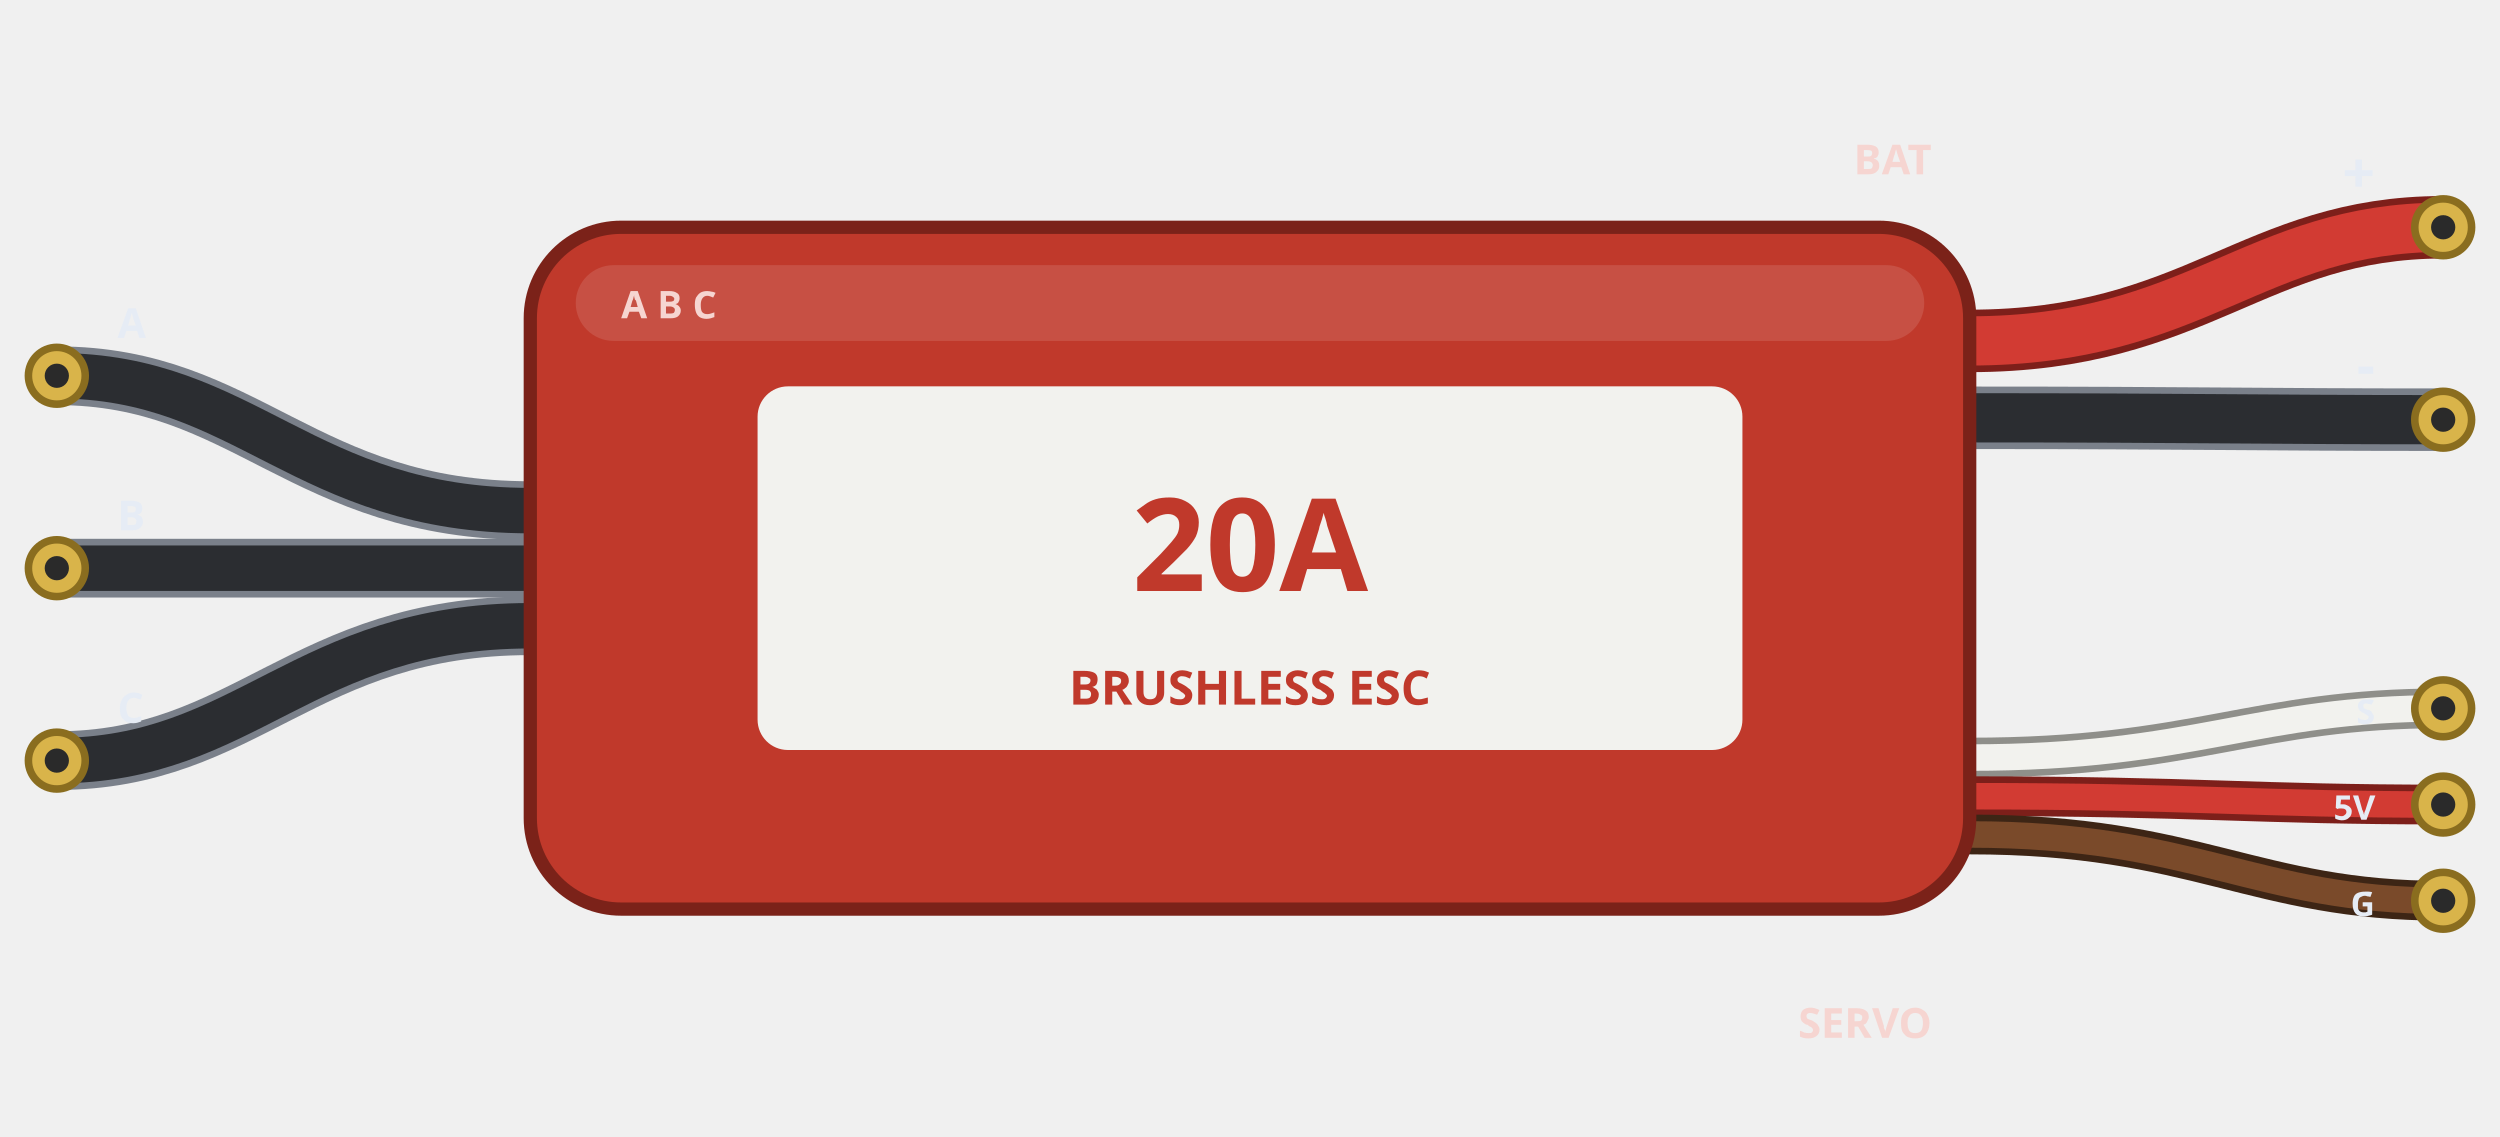
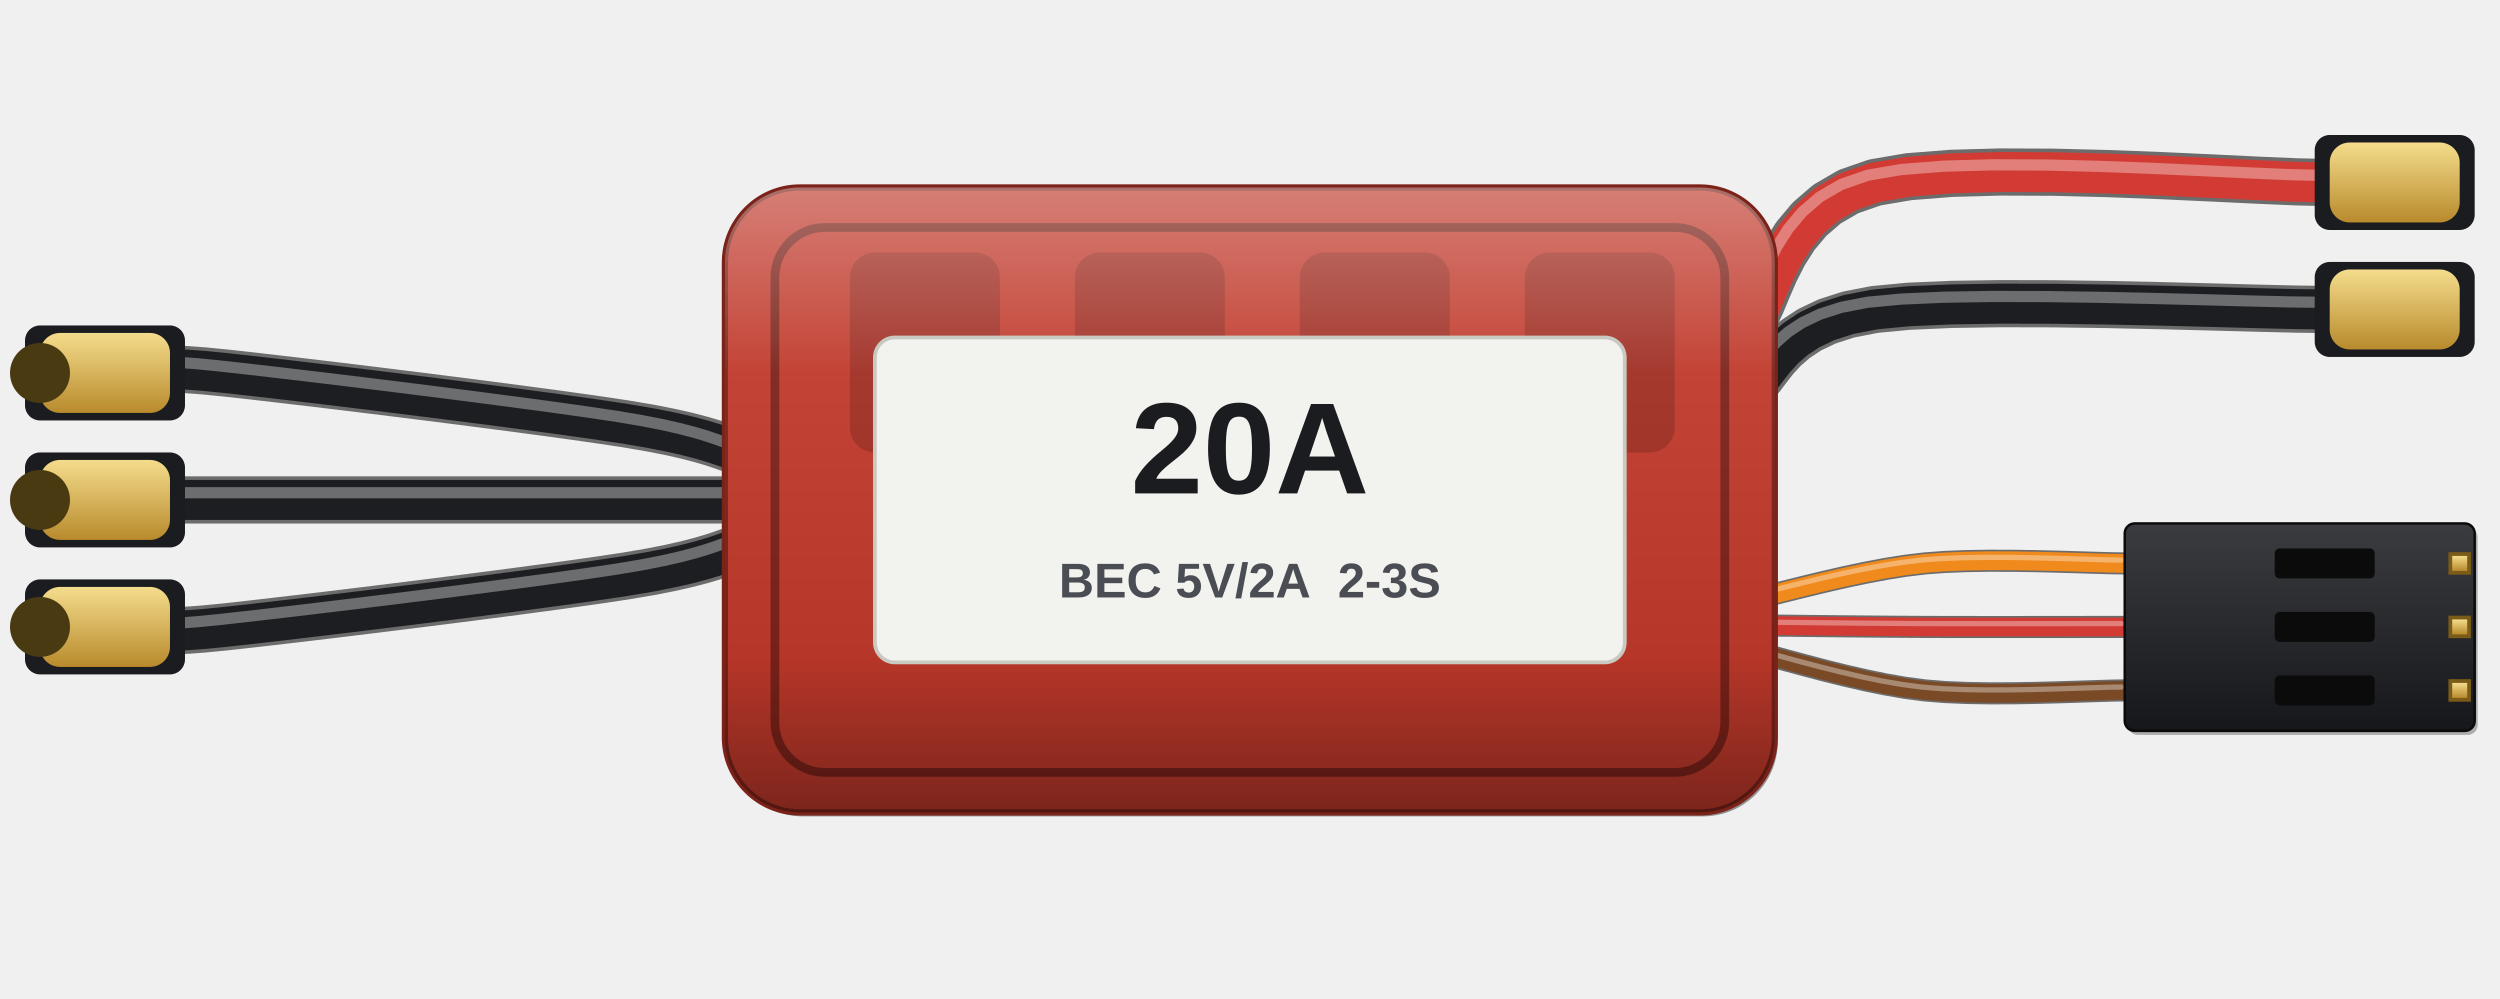
- <svg xmlns="http://www.w3.org/2000/svg" version="1.1" width="66.0mm" height="30.0mm" viewBox="0 0 66.0 30.0">
-   <path d="M14.00 13.48 C8.00 13.48 6.50 9.92 1.50 9.92" fill="none" stroke="#7a808a" stroke-width="1.55" stroke-linecap="round" />
-   <path d="M14.00 13.48 C8.00 13.48 6.50 9.92 1.50 9.92" fill="none" stroke="#2b2d31" stroke-width="1.20" stroke-linecap="round" />
-   <path d="M14.00 15.00 C8.00 15.00 6.50 15.00 1.50 15.00" fill="none" stroke="#7a808a" stroke-width="1.55" stroke-linecap="round" />
-   <path d="M14.00 15.00 C8.00 15.00 6.50 15.00 1.50 15.00" fill="none" stroke="#2b2d31" stroke-width="1.20" stroke-linecap="round" />
-   <path d="M14.00 16.52 C8.00 16.52 6.50 20.08 1.50 20.08" fill="none" stroke="#7a808a" stroke-width="1.55" stroke-linecap="round" />
-   <path d="M14.00 16.52 C8.00 16.52 6.50 20.08 1.50 20.08" fill="none" stroke="#2b2d31" stroke-width="1.20" stroke-linecap="round" />
-   <path d="M52.00 9.00 C58.00 9.00 59.50 6.00 64.50 6.00" fill="none" stroke="#7d1f1a" stroke-width="1.65" stroke-linecap="round" />
-   <path d="M52.00 9.00 C58.00 9.00 59.50 6.00 64.50 6.00" fill="none" stroke="#d23b33" stroke-width="1.30" stroke-linecap="round" />
-   <path d="M52.00 11.03 C58.00 11.03 59.50 11.08 64.50 11.08" fill="none" stroke="#7a808a" stroke-width="1.65" stroke-linecap="round" />
-   <path d="M52.00 11.03 C58.00 11.03 59.50 11.08 64.50 11.08" fill="none" stroke="#2b2d31" stroke-width="1.30" stroke-linecap="round" />
-   <path d="M52.00 20.00 C58.00 20.00 59.50 18.70 64.50 18.70" fill="none" stroke="#8f8f8a" stroke-width="1.05" stroke-linecap="round" />
-   <path d="M52.00 20.00 C58.00 20.00 59.50 18.70 64.50 18.70" fill="none" stroke="#f2f2ee" stroke-width="0.70" stroke-linecap="round" />
-   <path d="M52.00 21.02 C58.00 21.02 59.50 21.24 64.50 21.24" fill="none" stroke="#7d1f1a" stroke-width="1.05" stroke-linecap="round" />
-   <path d="M52.00 21.02 C58.00 21.02 59.50 21.24 64.50 21.24" fill="none" stroke="#d23b33" stroke-width="0.70" stroke-linecap="round" />
-   <path d="M52.00 22.03 C58.00 22.03 59.50 23.78 64.50 23.78" fill="none" stroke="#3d2515" stroke-width="1.05" stroke-linecap="round" />
-   <path d="M52.00 22.03 C58.00 22.03 59.50 23.78 64.50 23.78" fill="none" stroke="#7a4a2a" stroke-width="0.70" stroke-linecap="round" />
-   <circle cx="1.50" cy="9.92" r="0.75" fill="#d9b44a" stroke="#8a6d1f" stroke-width="0.2" />
-   <circle cx="1.50" cy="9.92" r="0.32" fill="#2a2a2a" />
-   <circle cx="1.50" cy="15.00" r="0.75" fill="#d9b44a" stroke="#8a6d1f" stroke-width="0.2" />
-   <circle cx="1.50" cy="15.00" r="0.32" fill="#2a2a2a" />
-   <circle cx="1.50" cy="20.08" r="0.75" fill="#d9b44a" stroke="#8a6d1f" stroke-width="0.2" />
-   <circle cx="1.50" cy="20.08" r="0.32" fill="#2a2a2a" />
-   <circle cx="64.50" cy="6.00" r="0.75" fill="#d9b44a" stroke="#8a6d1f" stroke-width="0.2" />
-   <circle cx="64.50" cy="6.00" r="0.32" fill="#2a2a2a" />
-   <circle cx="64.50" cy="11.08" r="0.75" fill="#d9b44a" stroke="#8a6d1f" stroke-width="0.2" />
-   <circle cx="64.50" cy="11.08" r="0.32" fill="#2a2a2a" />
-   <circle cx="64.50" cy="18.70" r="0.75" fill="#d9b44a" stroke="#8a6d1f" stroke-width="0.2" />
-   <circle cx="64.50" cy="18.70" r="0.32" fill="#2a2a2a" />
-   <circle cx="64.50" cy="21.24" r="0.75" fill="#d9b44a" stroke="#8a6d1f" stroke-width="0.2" />
-   <circle cx="64.50" cy="21.24" r="0.32" fill="#2a2a2a" />
-   <circle cx="64.50" cy="23.78" r="0.75" fill="#d9b44a" stroke="#8a6d1f" stroke-width="0.2" />
-   <circle cx="64.50" cy="23.78" r="0.32" fill="#2a2a2a" />
-   <rect x="14.0" y="6.0" width="38.0" height="18.0" rx="2.4" fill="#c0392b" stroke="#7b2219" stroke-width="0.35" />
-   <rect x="15.20" y="7.00" width="35.60" height="2.0" rx="1.0" fill="#ffffff" fill-opacity="0.12" />
-   <rect x="20.00" y="10.20" width="26.00" height="9.6" rx="0.8" fill="#f2f2ee" />
-   <text x="33.00" y="15.60" fill="#c0392b" font-size="3.4px" text-anchor="middle" font-family="Verdana" font-weight="bold">20A</text>
-   <text x="33.00" y="18.60" fill="#c0392b" font-size="1.25px" text-anchor="middle" font-family="Verdana" font-weight="bold">BRUSHLESS ESC</text>
-   <text x="16.40" y="8.40" fill="#f6d5d1" font-size="1.0px" text-anchor="start" font-family="Verdana" font-weight="bold">A B C</text>
-   <text x="51.00" y="4.60" fill="#f6d5d1" font-size="1.1px" text-anchor="end" font-family="Verdana" font-weight="bold">BAT</text>
-   <text x="51.00" y="27.40" fill="#f6d5d1" font-size="1.1px" text-anchor="end" font-family="Verdana" font-weight="bold">SERVO</text>
-   <text x="3.10" y="8.92" fill="#e6ecf5" font-size="1.1px" text-anchor="start" font-family="Verdana" font-weight="bold">A</text>
-   <text x="3.10" y="14.00" fill="#e6ecf5" font-size="1.1px" text-anchor="start" font-family="Verdana" font-weight="bold">B</text>
-   <text x="3.10" y="19.08" fill="#e6ecf5" font-size="1.1px" text-anchor="start" font-family="Verdana" font-weight="bold">C</text>
-   <text x="62.70" y="5.10" fill="#e6ecf5" font-size="1.5px" text-anchor="end" font-family="Verdana" font-weight="bold">+</text>
-   <text x="62.70" y="10.18" fill="#e6ecf5" font-size="1.5px" text-anchor="end" font-family="Verdana" font-weight="bold">-</text>
-   <text x="62.70" y="19.10" fill="#e6ecf5" font-size="0.9px" text-anchor="end" font-family="Verdana" font-weight="bold">S</text>
-   <text x="62.70" y="21.64" fill="#e6ecf5" font-size="0.9px" text-anchor="end" font-family="Verdana" font-weight="bold">5V</text>
-   <text x="62.70" y="24.18" fill="#e6ecf5" font-size="0.9px" text-anchor="end" font-family="Verdana" font-weight="bold">G</text>
+ <svg xmlns="http://www.w3.org/2000/svg" version="1.1" width="378px" height="151px" viewBox="0 0 378 151">
+   <defs>
+     <linearGradient id="luz" x1="0" y1="0" x2="0" y2="1">
+       <stop offset="0" stop-color="#ffffff" stop-opacity="0.16" />
+       <stop offset="0.45" stop-color="#ffffff" stop-opacity="0" />
+       <stop offset="1" stop-color="#000000" stop-opacity="0.22" />
+     </linearGradient>
+     <linearGradient id="metal" x1="0" y1="0" x2="0" y2="1">
+       <stop offset="0" stop-color="#f4f6f8" />
+       <stop offset="0.5" stop-color="#b9bfc6" />
+       <stop offset="1" stop-color="#868d95" />
+     </linearGradient>
+     <linearGradient id="metal-h" x1="0" y1="0" x2="1" y2="0">
+       <stop offset="0" stop-color="#8a9199" />
+       <stop offset="0.35" stop-color="#eef1f4" />
+       <stop offset="0.7" stop-color="#b3b9c0" />
+       <stop offset="1" stop-color="#7c838b" />
+     </linearGradient>
+     <radialGradient id="lata" cx="0.4" cy="0.38" r="0.66">
+       <stop offset="0" stop-color="#f6f8fa" />
+       <stop offset="0.6" stop-color="#c3c9cf" />
+       <stop offset="1" stop-color="#8c939b" />
+     </radialGradient>
+     <linearGradient id="plastico" x1="0" y1="0" x2="0" y2="1">
+       <stop offset="0" stop-color="#3a3c40" />
+       <stop offset="1" stop-color="#16171a" />
+     </linearGradient>
+     <linearGradient id="ouro" x1="0" y1="0" x2="0" y2="1">
+       <stop offset="0" stop-color="#f4dc8c" />
+       <stop offset="1" stop-color="#b88a2c" />
+     </linearGradient>
+     <linearGradient id="blindagem" x1="0" y1="0" x2="1" y2="1">
+       <stop offset="0" stop-color="#eef1f3" />
+       <stop offset="0.45" stop-color="#c8cdd2" />
+       <stop offset="1" stop-color="#9aa1a8" />
+     </linearGradient>
+     <radialGradient id="cupula" cx="0.36" cy="0.3" r="0.78">
+       <stop offset="0" stop-color="#ffffff" stop-opacity="0.6" />
+       <stop offset="0.32" stop-color="#ffffff" stop-opacity="0.1" />
+       <stop offset="1" stop-color="#000000" stop-opacity="0.32" />
+     </radialGradient>
+     <linearGradient id="ceramica" x1="0" y1="0" x2="0" y2="1">
+       <stop offset="0" stop-color="#f4f1e8" />
+       <stop offset="1" stop-color="#cfc9b8" />
+     </linearGradient>
+     <radialGradient id="cupula" cx="0.36" cy="0.3" r="0.78">
+       <stop offset="0" stop-color="#ffffff" stop-opacity="0.6" />
+       <stop offset="0.32" stop-color="#ffffff" stop-opacity="0.1" />
+       <stop offset="1" stop-color="#000000" stop-opacity="0.32" />
+     </radialGradient>
+     <radialGradient id="aco" cx="0.38" cy="0.32" r="0.8">
+       <stop offset="0" stop-color="#f7f8f9" />
+       <stop offset="0.55" stop-color="#b8bec5" />
+       <stop offset="1" stop-color="#7a8189" />
+     </radialGradient>
+     <radialGradient id="poco" cx="0.5" cy="0.45" r="0.55">
+       <stop offset="0" stop-color="#16171a" />
+       <stop offset="0.8" stop-color="#202226" />
+       <stop offset="1" stop-color="#3a3d43" />
+     </radialGradient>
+     <linearGradient id="cromo" x1="0" y1="0" x2="0" y2="1">
+       <stop offset="0" stop-color="#f4f6f8" />
+       <stop offset="0.45" stop-color="#9aa1a8" />
+       <stop offset="0.55" stop-color="#6b7279" />
+       <stop offset="1" stop-color="#d9dde1" />
+     </linearGradient>
+     <linearGradient id="carcaca" x1="0" y1="0" x2="0" y2="1">
+       <stop offset="0" stop-color="#3a3c41" />
+       <stop offset="1" stop-color="#26282c" />
+     </linearGradient>
+     <linearGradient id="lcd" x1="0" y1="0" x2="0" y2="1">
+       <stop offset="0" stop-color="#a9c9a6" />
+       <stop offset="1" stop-color="#8fb48e" />
+     </linearGradient>
+     <linearGradient id="retratil" x1="0" y1="0" x2="0" y2="1">
+       <stop offset="0" stop-color="#ffffff" stop-opacity="0.35" />
+       <stop offset="0.3" stop-color="#ffffff" stop-opacity="0.05" />
+       <stop offset="0.75" stop-color="#000000" stop-opacity="0.05" />
+       <stop offset="1" stop-color="#000000" stop-opacity="0.35" />
+     </linearGradient>
+   </defs>
+   <path stroke-linejoin="round" stroke-opacity="0.55" d="M113.386 68.871 L112.449 68.598 L111.481 68.264 L110.415 67.874 L109.183 67.434 L107.717 66.951 L105.948 66.428 L103.809 65.873 L101.231 65.292 L98.147 64.689 L94.488 64.071 L89.904 63.385 L84.268 62.596 L77.854 61.736 L70.934 60.837 L63.78 59.931 L56.663 59.048 L49.856 58.221 L43.631 57.481 L38.26 56.86 L34.016 56.391 L30.841 56.08 L28.422 55.899 L26.646 55.826 L25.398 55.838 L24.567 55.911 L24.038 56.022 L23.698 56.149 L23.433 56.268 L23.131 56.356 L22.677 56.391" fill="none" stroke="#000000" stroke-width="7.136" stroke-linecap="round" />
+   <path stroke-linejoin="round" d="M113.386 68.871 L112.449 68.598 L111.481 68.264 L110.415 67.874 L109.183 67.434 L107.717 66.951 L105.948 66.428 L103.809 65.873 L101.231 65.292 L98.147 64.689 L94.488 64.071 L89.904 63.385 L84.268 62.596 L77.854 61.736 L70.934 60.837 L63.78 59.931 L56.663 59.048 L49.856 58.221 L43.631 57.481 L38.26 56.86 L34.016 56.391 L30.841 56.08 L28.422 55.899 L26.646 55.826 L25.398 55.838 L24.567 55.911 L24.038 56.022 L23.698 56.149 L23.433 56.268 L23.131 56.356 L22.677 56.391" fill="none" stroke="#1d1e21" stroke-width="6.047" stroke-linecap="round" />
+   <path stroke-linejoin="round" stroke-opacity="0.35" d="M112.297 67.782 L111.36 67.509 L110.392 67.175 L109.327 66.786 L108.094 66.346 L106.628 65.862 L104.859 65.34 L102.72 64.785 L100.142 64.203 L97.058 63.6 L93.4 62.982 L88.815 62.296 L83.18 61.507 L76.766 60.648 L69.846 59.749 L62.691 58.842 L55.574 57.959 L48.767 57.132 L42.542 56.393 L37.172 55.772 L32.927 55.302 L29.752 54.991 L27.334 54.811 L25.557 54.738 L24.31 54.749 L23.478 54.822 L22.949 54.933 L22.609 55.06 L22.345 55.179 L22.042 55.267 L21.589 55.302" fill="none" stroke="#ffffff" stroke-width="1.693" stroke-linecap="round" />
+   <rect x="3.78" y="49.209" width="24.189" height="14.362" rx="2.268" fill="#1b1c1f" />
+   <rect x="6.047" y="50.343" width="19.654" height="12.094" rx="3.024" fill="url(#ouro)" />
+   <circle cx="6.047" cy="56.391" r="4.535" fill="#4a3a12" />
+   <path stroke-linejoin="round" stroke-opacity="0.55" d="M113.386 75.591 L112.449 75.591 L111.481 75.591 L110.415 75.591 L109.183 75.591 L107.717 75.591 L105.948 75.591 L103.809 75.591 L101.231 75.591 L98.147 75.591 L94.488 75.591 L89.904 75.591 L84.268 75.591 L77.854 75.591 L70.934 75.591 L63.78 75.591 L56.663 75.591 L49.856 75.591 L43.631 75.591 L38.26 75.591 L34.016 75.591 L30.841 75.591 L28.422 75.591 L26.646 75.591 L25.398 75.591 L24.567 75.591 L24.038 75.591 L23.698 75.591 L23.433 75.591 L23.131 75.591 L22.677 75.591" fill="none" stroke="#000000" stroke-width="7.136" stroke-linecap="round" />
+   <path stroke-linejoin="round" d="M113.386 75.591 L112.449 75.591 L111.481 75.591 L110.415 75.591 L109.183 75.591 L107.717 75.591 L105.948 75.591 L103.809 75.591 L101.231 75.591 L98.147 75.591 L94.488 75.591 L89.904 75.591 L84.268 75.591 L77.854 75.591 L70.934 75.591 L63.78 75.591 L56.663 75.591 L49.856 75.591 L43.631 75.591 L38.26 75.591 L34.016 75.591 L30.841 75.591 L28.422 75.591 L26.646 75.591 L25.398 75.591 L24.567 75.591 L24.038 75.591 L23.698 75.591 L23.433 75.591 L23.131 75.591 L22.677 75.591" fill="none" stroke="#1d1e21" stroke-width="6.047" stroke-linecap="round" />
+   <path stroke-linejoin="round" stroke-opacity="0.35" d="M112.297 74.502 L111.36 74.502 L110.392 74.502 L109.327 74.502 L108.094 74.502 L106.628 74.502 L104.859 74.502 L102.72 74.502 L100.142 74.502 L97.058 74.502 L93.4 74.502 L88.815 74.502 L83.18 74.502 L76.766 74.502 L69.846 74.502 L62.691 74.502 L55.574 74.502 L48.767 74.502 L42.542 74.502 L37.172 74.502 L32.927 74.502 L29.752 74.502 L27.334 74.502 L25.557 74.502 L24.31 74.502 L23.478 74.502 L22.949 74.502 L22.609 74.502 L22.345 74.502 L22.042 74.502 L21.589 74.502" fill="none" stroke="#ffffff" stroke-width="1.693" stroke-linecap="round" />
+   <rect x="3.78" y="68.409" width="24.189" height="14.362" rx="2.268" fill="#1b1c1f" />
+   <rect x="6.047" y="69.543" width="19.654" height="12.094" rx="3.024" fill="url(#ouro)" />
+   <circle cx="6.047" cy="75.591" r="4.535" fill="#4a3a12" />
+   <path stroke-linejoin="round" stroke-opacity="0.55" d="M113.386 82.311 L112.449 82.583 L111.481 82.917 L110.415 83.307 L109.183 83.747 L107.717 84.231 L105.948 84.753 L103.809 85.308 L101.231 85.889 L98.147 86.492 L94.488 87.111 L89.904 87.796 L84.268 88.585 L77.854 89.445 L70.934 90.344 L63.78 91.251 L56.663 92.133 L49.856 92.96 L43.631 93.7 L38.26 94.321 L34.016 94.791 L30.841 95.102 L28.422 95.282 L26.646 95.355 L25.398 95.344 L24.567 95.271 L24.038 95.159 L23.698 95.032 L23.433 94.913 L23.131 94.825 L22.677 94.791" fill="none" stroke="#000000" stroke-width="7.136" stroke-linecap="round" />
+   <path stroke-linejoin="round" d="M113.386 82.311 L112.449 82.583 L111.481 82.917 L110.415 83.307 L109.183 83.747 L107.717 84.231 L105.948 84.753 L103.809 85.308 L101.231 85.889 L98.147 86.492 L94.488 87.111 L89.904 87.796 L84.268 88.585 L77.854 89.445 L70.934 90.344 L63.78 91.251 L56.663 92.133 L49.856 92.96 L43.631 93.7 L38.26 94.321 L34.016 94.791 L30.841 95.102 L28.422 95.282 L26.646 95.355 L25.398 95.344 L24.567 95.271 L24.038 95.159 L23.698 95.032 L23.433 94.913 L23.131 94.825 L22.677 94.791" fill="none" stroke="#1d1e21" stroke-width="6.047" stroke-linecap="round" />
+   <path stroke-linejoin="round" stroke-opacity="0.35" d="M112.297 81.222 L111.36 81.495 L110.392 81.829 L109.327 82.219 L108.094 82.658 L106.628 83.142 L104.859 83.664 L102.72 84.219 L100.142 84.801 L97.058 85.404 L93.4 86.022 L88.815 86.708 L83.18 87.497 L76.766 88.356 L69.846 89.255 L62.691 90.162 L55.574 91.045 L48.767 91.872 L42.542 92.611 L37.172 93.232 L32.927 93.702 L29.752 94.013 L27.334 94.194 L25.557 94.267 L24.31 94.255 L23.478 94.182 L22.949 94.071 L22.609 93.944 L22.345 93.825 L22.042 93.737 L21.589 93.702" fill="none" stroke="#ffffff" stroke-width="1.693" stroke-linecap="round" />
+   <rect x="3.78" y="87.609" width="24.189" height="14.362" rx="2.268" fill="#1b1c1f" />
+   <rect x="6.047" y="88.743" width="19.654" height="12.094" rx="3.024" fill="url(#ouro)" />
+   <circle cx="6.047" cy="94.791" r="4.535" fill="#4a3a12" />
+   <path stroke-linejoin="round" stroke-opacity="0.55" d="M264.567 49.134 L265.47 47.755 L266.351 45.859 L267.3 43.576 L268.407 41.034 L269.764 38.362 L271.461 35.691 L273.589 33.149 L276.238 30.865 L279.5 28.969 L283.465 27.591 L288.584 26.718 L295.015 26.212 L302.406 26.007 L310.405 26.039 L318.661 26.244 L326.823 26.556 L334.539 26.912 L341.458 27.246 L347.227 27.494 L351.496 27.591" fill="none" stroke="#000000" stroke-width="7.136" stroke-linecap="round" />
+   <path stroke-linejoin="round" d="M264.567 49.134 L265.47 47.755 L266.351 45.859 L267.3 43.576 L268.407 41.034 L269.764 38.362 L271.461 35.691 L273.589 33.149 L276.238 30.865 L279.5 28.969 L283.465 27.591 L288.584 26.718 L295.015 26.212 L302.406 26.007 L310.405 26.039 L318.661 26.244 L326.823 26.556 L334.539 26.912 L341.458 27.246 L347.227 27.494 L351.496 27.591" fill="none" stroke="#d23b33" stroke-width="6.047" stroke-linecap="round" />
+   <path stroke-linejoin="round" stroke-opacity="0.35" d="M263.478 48.045 L264.382 46.667 L265.262 44.771 L266.211 42.487 L267.318 39.945 L268.675 37.274 L270.372 34.602 L272.5 32.06 L275.15 29.777 L278.411 27.881 L282.376 26.502 L287.495 25.63 L293.926 25.123 L301.317 24.919 L309.317 24.951 L317.573 25.156 L325.735 25.468 L333.451 25.823 L340.369 26.157 L346.139 26.405 L350.408 26.502" fill="none" stroke="#ffffff" stroke-width="1.693" stroke-linecap="round" />
+   <rect x="349.984" y="20.409" width="24.189" height="14.362" rx="2.268" fill="#1b1c1f" />
+   <rect x="352.252" y="21.543" width="19.654" height="12.094" rx="3.024" fill="url(#ouro)" />
+   <path stroke-linejoin="round" stroke-opacity="0.55" d="M264.567 58.734 L265.47 57.969 L266.351 56.918 L267.3 55.652 L268.407 54.243 L269.764 52.762 L271.461 51.281 L273.589 49.872 L276.238 48.606 L279.5 47.555 L283.465 46.791 L288.584 46.307 L295.015 46.026 L302.406 45.913 L310.405 45.931 L318.661 46.044 L326.823 46.217 L334.539 46.414 L341.458 46.599 L347.227 46.737 L351.496 46.791" fill="none" stroke="#000000" stroke-width="7.136" stroke-linecap="round" />
+   <path stroke-linejoin="round" d="M264.567 58.734 L265.47 57.969 L266.351 56.918 L267.3 55.652 L268.407 54.243 L269.764 52.762 L271.461 51.281 L273.589 49.872 L276.238 48.606 L279.5 47.555 L283.465 46.791 L288.584 46.307 L295.015 46.026 L302.406 45.913 L310.405 45.931 L318.661 46.044 L326.823 46.217 L334.539 46.414 L341.458 46.599 L347.227 46.737 L351.496 46.791" fill="none" stroke="#1d1e21" stroke-width="6.047" stroke-linecap="round" />
+   <path stroke-linejoin="round" stroke-opacity="0.35" d="M263.478 57.645 L264.382 56.881 L265.262 55.83 L266.211 54.564 L267.318 53.155 L268.675 51.674 L270.372 50.193 L272.5 48.783 L275.15 47.517 L278.411 46.466 L282.376 45.702 L287.495 45.218 L293.926 44.938 L301.317 44.824 L309.317 44.842 L317.573 44.956 L325.735 45.129 L333.451 45.326 L340.369 45.511 L346.139 45.648 L350.408 45.702" fill="none" stroke="#ffffff" stroke-width="1.693" stroke-linecap="round" />
+   <rect x="349.984" y="39.609" width="24.189" height="14.362" rx="2.268" fill="#1b1c1f" />
+   <rect x="352.252" y="40.743" width="19.654" height="12.094" rx="3.024" fill="url(#ouro)" />
+   <path stroke-linejoin="round" stroke-opacity="0.55" d="M264.567 90.709 L266.124 90.356 L268.105 89.87 L270.44 89.285 L273.063 88.634 L275.906 87.95 L278.899 87.265 L281.975 86.614 L285.067 86.029 L288.106 85.544 L291.024 85.191 L294.03 84.967 L297.313 84.837 L300.769 84.785 L304.297 84.793 L307.795 84.846 L311.161 84.926 L314.292 85.017 L317.087 85.102 L319.444 85.166 L321.26 85.191" fill="none" stroke="#000000" stroke-width="3.345" stroke-linecap="round" />
+   <path stroke-linejoin="round" d="M264.567 90.709 L266.124 90.356 L268.105 89.87 L270.44 89.285 L273.063 88.634 L275.906 87.95 L278.899 87.265 L281.975 86.614 L285.067 86.029 L288.106 85.544 L291.024 85.191 L294.03 84.967 L297.313 84.837 L300.769 84.785 L304.297 84.793 L307.795 84.846 L311.161 84.926 L314.292 85.017 L317.087 85.102 L319.444 85.166 L321.26 85.191" fill="none" stroke="#f08a1c" stroke-width="2.835" stroke-linecap="round" />
+   <path stroke-linejoin="round" stroke-opacity="0.35" d="M264.057 90.198 L265.614 89.845 L267.594 89.36 L269.93 88.775 L272.553 88.124 L275.395 87.439 L278.389 86.755 L281.465 86.104 L284.557 85.519 L287.596 85.033 L290.513 84.68 L293.52 84.457 L296.803 84.327 L300.259 84.275 L303.787 84.283 L307.285 84.335 L310.651 84.415 L313.782 84.506 L316.577 84.592 L318.934 84.655 L320.75 84.68" fill="none" stroke="#ffffff" stroke-width="0.794" stroke-linecap="round" />
+   <path stroke-linejoin="round" stroke-opacity="0.55" d="M264.567 94.549 L266.124 94.564 L268.105 94.585 L270.44 94.611 L273.063 94.64 L275.906 94.67 L278.899 94.7 L281.975 94.728 L285.067 94.754 L288.106 94.775 L291.024 94.791 L294.03 94.8 L297.313 94.806 L300.769 94.808 L304.297 94.808 L307.795 94.806 L311.161 94.802 L314.292 94.798 L317.087 94.794 L319.444 94.792 L321.26 94.791" fill="none" stroke="#000000" stroke-width="3.345" stroke-linecap="round" />
+   <path stroke-linejoin="round" d="M264.567 94.549 L266.124 94.564 L268.105 94.585 L270.44 94.611 L273.063 94.64 L275.906 94.67 L278.899 94.7 L281.975 94.728 L285.067 94.754 L288.106 94.775 L291.024 94.791 L294.03 94.8 L297.313 94.806 L300.769 94.808 L304.297 94.808 L307.795 94.806 L311.161 94.802 L314.292 94.798 L317.087 94.794 L319.444 94.792 L321.26 94.791" fill="none" stroke="#d23b33" stroke-width="2.835" stroke-linecap="round" />
+   <path stroke-linejoin="round" stroke-opacity="0.35" d="M264.057 94.038 L265.614 94.054 L267.594 94.075 L269.93 94.101 L272.553 94.129 L275.395 94.159 L278.389 94.189 L281.465 94.218 L284.557 94.244 L287.596 94.265 L290.513 94.28 L293.52 94.29 L296.803 94.296 L300.259 94.298 L303.787 94.298 L307.285 94.295 L310.651 94.292 L313.782 94.288 L316.577 94.284 L318.934 94.281 L320.75 94.28" fill="none" stroke="#ffffff" stroke-width="0.794" stroke-linecap="round" />
+   <path stroke-linejoin="round" stroke-opacity="0.55" d="M264.567 98.389 L266.124 98.773 L268.105 99.301 L270.44 99.937 L273.063 100.645 L275.906 101.39 L278.899 102.134 L281.975 102.842 L285.067 103.478 L288.106 104.006 L291.024 104.391 L294.03 104.634 L297.313 104.775 L300.769 104.832 L304.297 104.823 L307.795 104.766 L311.161 104.679 L314.292 104.58 L317.087 104.487 L319.444 104.418 L321.26 104.391" fill="none" stroke="#000000" stroke-width="3.345" stroke-linecap="round" />
+   <path stroke-linejoin="round" d="M264.567 98.389 L266.124 98.773 L268.105 99.301 L270.44 99.937 L273.063 100.645 L275.906 101.39 L278.899 102.134 L281.975 102.842 L285.067 103.478 L288.106 104.006 L291.024 104.391 L294.03 104.634 L297.313 104.775 L300.769 104.832 L304.297 104.823 L307.795 104.766 L311.161 104.679 L314.292 104.58 L317.087 104.487 L319.444 104.418 L321.26 104.391" fill="none" stroke="#7a4a26" stroke-width="2.835" stroke-linecap="round" />
+   <path stroke-linejoin="round" stroke-opacity="0.35" d="M264.057 97.878 L265.614 98.263 L267.594 98.791 L269.93 99.427 L272.553 100.135 L275.395 100.879 L278.389 101.624 L281.465 102.332 L284.557 102.968 L287.596 103.496 L290.513 103.88 L293.52 104.123 L296.803 104.264 L300.259 104.321 L303.787 104.312 L307.285 104.255 L310.651 104.168 L313.782 104.069 L316.577 103.976 L318.934 103.907 L320.75 103.88" fill="none" stroke="#ffffff" stroke-width="0.794" stroke-linecap="round" />
+   <rect x="321.713" y="79.748" width="52.913" height="31.37" rx="1.512" fill="#000000" fill-opacity="0.28" />
+   <rect x="321.26" y="79.143" width="52.913" height="31.37" rx="1.512" fill="url(#plastico)" stroke="#0a0a0b" stroke-width="0.378" />
+   <rect x="343.937" y="82.923" width="15.118" height="4.535" rx="0.756" fill="#0b0b0c" />
+   <rect x="370.205" y="83.49" width="3.402" height="3.402" fill="#7a5c18" />
+   <rect x="370.772" y="84.057" width="2.268" height="2.268" fill="url(#ouro)" />
+   <rect x="343.937" y="92.523" width="15.118" height="4.535" rx="0.756" fill="#0b0b0c" />
+   <rect x="370.205" y="93.09" width="3.402" height="3.402" fill="#7a5c18" />
+   <rect x="370.772" y="93.657" width="2.268" height="2.268" fill="url(#ouro)" />
+   <rect x="343.937" y="102.123" width="15.118" height="4.535" rx="0.756" fill="#0b0b0c" />
+   <rect x="370.205" y="102.69" width="3.402" height="3.402" fill="#7a5c18" />
+   <rect x="370.772" y="103.257" width="2.268" height="2.268" fill="url(#ouro)" />
+   <rect x="110.06" y="28.951" width="158.74" height="94.488" rx="11.339" fill="#000000" fill-opacity="0.4" />
+   <rect x="109.606" y="28.346" width="158.74" height="94.488" rx="11.339" fill="#c0392b" stroke="#7b2219" stroke-width="0.945" />
+   <rect x="117.165" y="34.394" width="143.622" height="82.394" rx="7.559" fill="none" stroke="#7b2219" stroke-width="1.323" />
+   <rect x="128.504" y="38.173" width="22.677" height="30.236" rx="3.78" fill="#7b2219" fill-opacity="0.45" />
+   <rect x="162.52" y="38.173" width="22.677" height="30.236" rx="3.78" fill="#7b2219" fill-opacity="0.45" />
+   <rect x="196.535" y="38.173" width="22.677" height="30.236" rx="3.78" fill="#7b2219" fill-opacity="0.45" />
+   <rect x="230.551" y="38.173" width="22.677" height="30.236" rx="3.78" fill="#7b2219" fill-opacity="0.45" />
+   <rect x="109.606" y="28.346" width="158.74" height="94.488" rx="11.339" fill="url(#retratil)" />
+   <rect x="132.283" y="51.024" width="113.386" height="49.134" rx="3.024" fill="#f2f2ee" stroke="#c9c9c2" stroke-width="0.567" />
+   <text transform="translate(188.976 66.746) rotate(0)" x="0" y="7.861" font-family="Arial" font-weight="bold" font-size="19.654" fill="#1b1c1f" text-anchor="middle">20A</text>
+   <text transform="translate(188.976 87.383) rotate(0)" x="0" y="2.948" font-family="Arial" font-weight="bold" font-size="7.37" fill="#4a4d53" text-anchor="middle">BEC 5V/2A  2-3S</text>
</svg>
